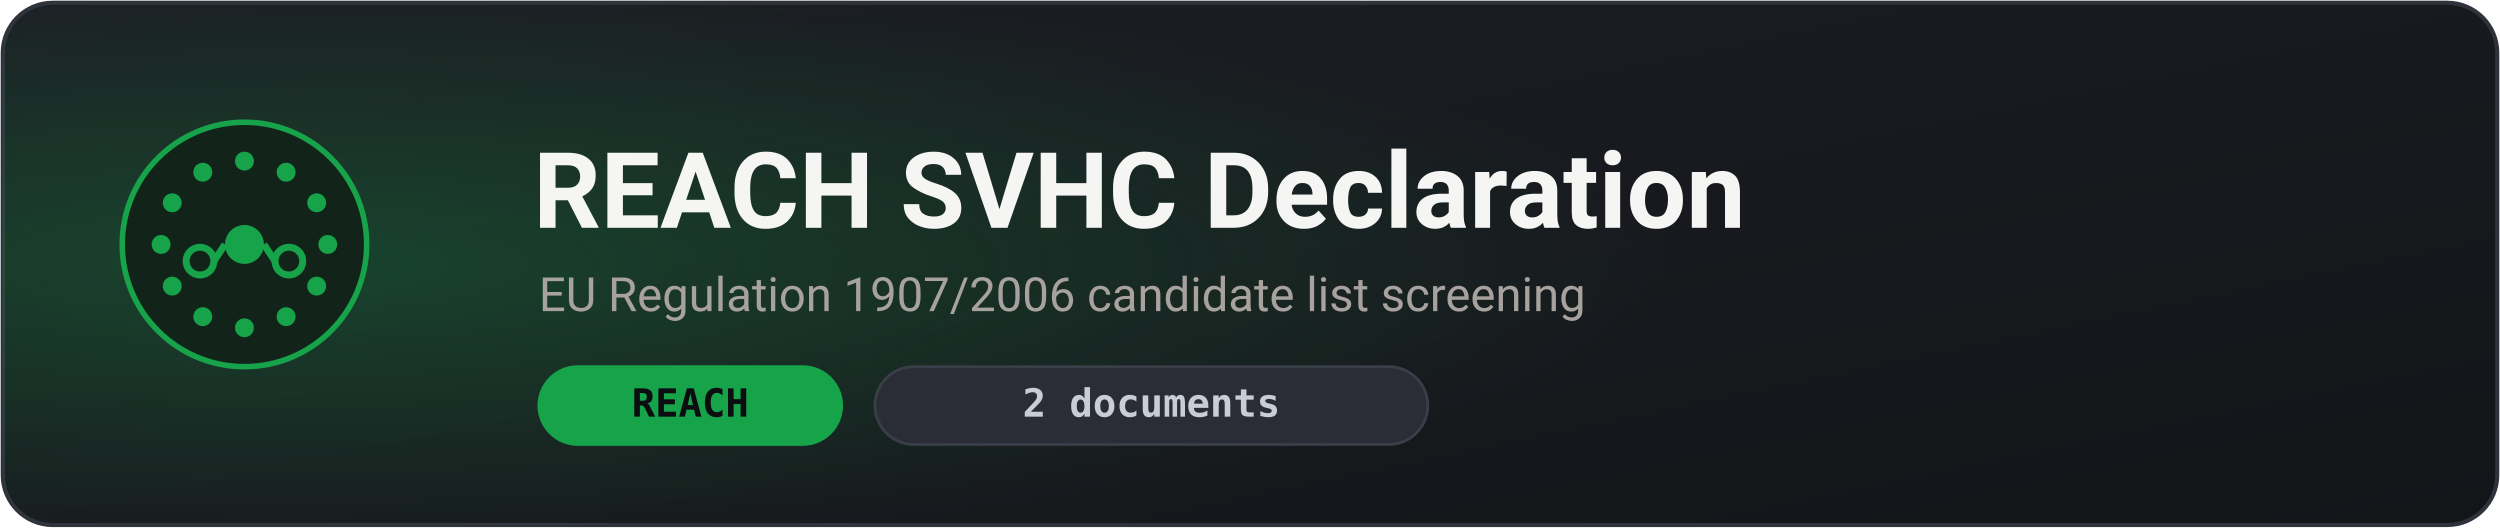
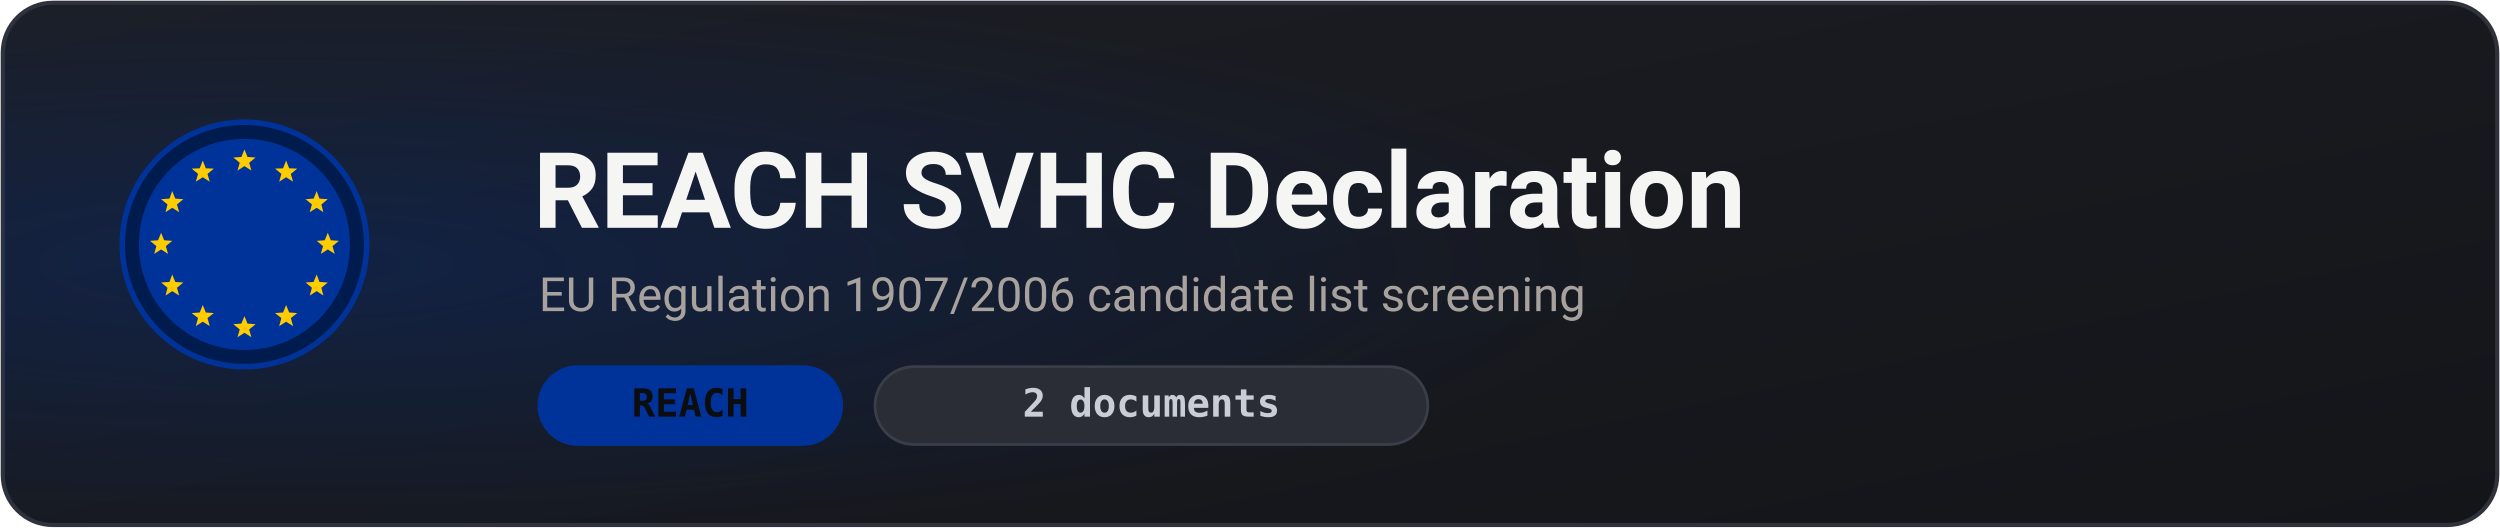
<svg xmlns="http://www.w3.org/2000/svg" viewBox="0 0 900 190" role="img" aria-label="REACH SVHC Declaration">
  <defs>
    <linearGradient id="banner-reachbg" x1="0" y1="0" x2="1" y2="1">
      <stop offset="0" stop-color="#1c1e24" />
      <stop offset="1" stop-color="#141519" />
    </linearGradient>
    <radialGradient id="banner-reachglow" cx="0.12" cy="0.5" r="0.55">
-       <stop offset="0" stop-color="#16a34a" stop-opacity="0.30" />
-       <stop offset="1" stop-color="#16a34a" stop-opacity="0" />
+       <stop offset="0" stop-color="#003399" stop-opacity="0.30" />
+       <stop offset="1" stop-color="#003399" stop-opacity="0" />
    </radialGradient>
  </defs>
  <rect x="1" y="1" width="898" height="188" rx="18" fill="url(#banner-reachbg)" stroke="#2f323b" stroke-width="1.5" />
  <rect x="1" y="1" width="898" height="188" rx="18" fill="url(#banner-reachglow)" />
  <g transform="translate(44,44)">
-     <circle cx="44" cy="44" r="44" fill="#12241a" stroke="#16a34a" stroke-width="2" />
-     <circle cx="44.0" cy="14.0" r="3.4" fill="#16a34a" />
-     <circle cx="59.0" cy="18.0" r="3.4" fill="#16a34a" />
-     <circle cx="70.0" cy="29.0" r="3.4" fill="#16a34a" />
-     <circle cx="74.0" cy="44.0" r="3.4" fill="#16a34a" />
-     <circle cx="70.0" cy="59.0" r="3.4" fill="#16a34a" />
-     <circle cx="59.0" cy="70.0" r="3.4" fill="#16a34a" />
-     <circle cx="44.0" cy="74.0" r="3.4" fill="#16a34a" />
-     <circle cx="29.0" cy="70.0" r="3.4" fill="#16a34a" />
-     <circle cx="18.0" cy="59.0" r="3.4" fill="#16a34a" />
-     <circle cx="14.0" cy="44.0" r="3.4" fill="#16a34a" />
-     <circle cx="18.0" cy="29.0" r="3.4" fill="#16a34a" />
-     <circle cx="29.0" cy="18.0" r="3.4" fill="#16a34a" />
-     <circle cx="44" cy="44" r="7" fill="#16a34a" />
-     <circle cx="28" cy="50" r="5" fill="none" stroke="#16a34a" stroke-width="2.5" />
-     <circle cx="60" cy="50" r="5" fill="none" stroke="#16a34a" stroke-width="2.5" />
-     <line x1="33" y1="50" x2="37" y2="44" stroke="#16a34a" stroke-width="2.5" />
-     <line x1="55" y1="50" x2="51" y2="44" stroke="#16a34a" stroke-width="2.5" />
+     <circle cx="44" cy="44" r="44" fill="#001b4d" stroke="#003399" stroke-width="2" />
+     <circle cx="44" cy="44" r="38" fill="#003399" />
+     <polygon points="44.0,9.8 42.9,12.5 40.0,12.7 42.3,14.6 41.5,17.4 44.0,15.8 46.5,17.4 45.7,14.6 48.0,12.7 45.1,12.5" fill="#FFCC00" />
+     <polygon points="59.0,13.8 57.9,16.6 55.0,16.7 57.3,18.6 56.5,21.4 59.0,19.8 61.5,21.4 60.7,18.6 63.0,16.7 60.1,16.6" fill="#FFCC00" />
+     <polygon points="70.0,24.8 68.9,27.5 66.0,27.7 68.3,29.6 67.5,32.4 70.0,30.8 72.4,32.4 71.7,29.6 74.0,27.7 71.0,27.5" fill="#FFCC00" />
+     <polygon points="74.0,39.8 72.9,42.5 70.0,42.7 72.3,44.6 71.5,47.4 74.0,45.8 76.5,47.4 75.7,44.6 78.0,42.7 75.1,42.5" fill="#FFCC00" />
+     <polygon points="70.0,54.8 68.9,57.5 66.0,57.7 68.3,59.6 67.5,62.4 70.0,60.8 72.4,62.4 71.7,59.6 74.0,57.7 71.0,57.5" fill="#FFCC00" />
+     <polygon points="59.0,65.8 57.9,68.5 55.0,68.7 57.3,70.5 56.5,73.4 59.0,71.8 61.5,73.4 60.7,70.5 63.0,68.7 60.1,68.5" fill="#FFCC00" />
+     <polygon points="44.0,69.8 42.9,72.5 40.0,72.7 42.3,74.6 41.5,77.4 44.0,75.8 46.5,77.4 45.7,74.6 48.0,72.7 45.1,72.5" fill="#FFCC00" />
+     <polygon points="29.0,65.8 27.9,68.5 25.0,68.7 27.3,70.5 26.5,73.4 29.0,71.8 31.5,73.4 30.7,70.5 33.0,68.7 30.1,68.5" fill="#FFCC00" />
+     <polygon points="18.0,54.8 17.0,57.5 14.0,57.7 16.3,59.6 15.6,62.4 18.0,60.8 20.5,62.4 19.7,59.6 22.0,57.7 19.1,57.5" fill="#FFCC00" />
+     <polygon points="14.0,39.8 12.9,42.5 10.0,42.7 12.3,44.6 11.5,47.4 14.0,45.8 16.5,47.4 15.7,44.6 18.0,42.7 15.1,42.5" fill="#FFCC00" />
+     <polygon points="18.0,24.8 17.0,27.5 14.0,27.7 16.3,29.6 15.6,32.4 18.0,30.8 20.5,32.4 19.7,29.6 22.0,27.7 19.1,27.5" fill="#FFCC00" />
+     <polygon points="29.0,13.8 27.9,16.6 25.0,16.7 27.3,18.6 26.5,21.4 29.0,19.8 31.5,21.4 30.7,18.6 33.0,16.7 30.1,16.6" fill="#FFCC00" />
  </g>
  <text x="192" y="82" font-family="system-ui,-apple-system,Segoe UI,Roboto,sans-serif" font-size="38" font-weight="700" fill="#f5f5f4">REACH SVHC Declaration</text>
  <text x="194" y="112" font-family="system-ui,-apple-system,Segoe UI,Roboto,sans-serif" font-size="17" fill="#a8a29e">EU Regulation 1907/2006 candidate list screening</text>
  <g font-family="ui-monospace,SFMono-Regular,Menlo,monospace" font-size="14">
-     <rect x="194" y="132" width="109" height="28" rx="14" fill="#16a34a" stroke="#16a34a" />
+     <rect x="194" y="132" width="109" height="28" rx="14" fill="#003399" stroke="#003399" />
    <text x="248.5" y="150" text-anchor="middle" fill="#0b0d10" font-weight="700">REACH</text>
    <rect x="315" y="132" width="199" height="28" rx="14" fill="#2a2d35" stroke="#3a3e48" />
    <text x="414.5" y="150" text-anchor="middle" fill="#c9cdd6" font-weight="700">2 documents</text>
  </g>
</svg>
